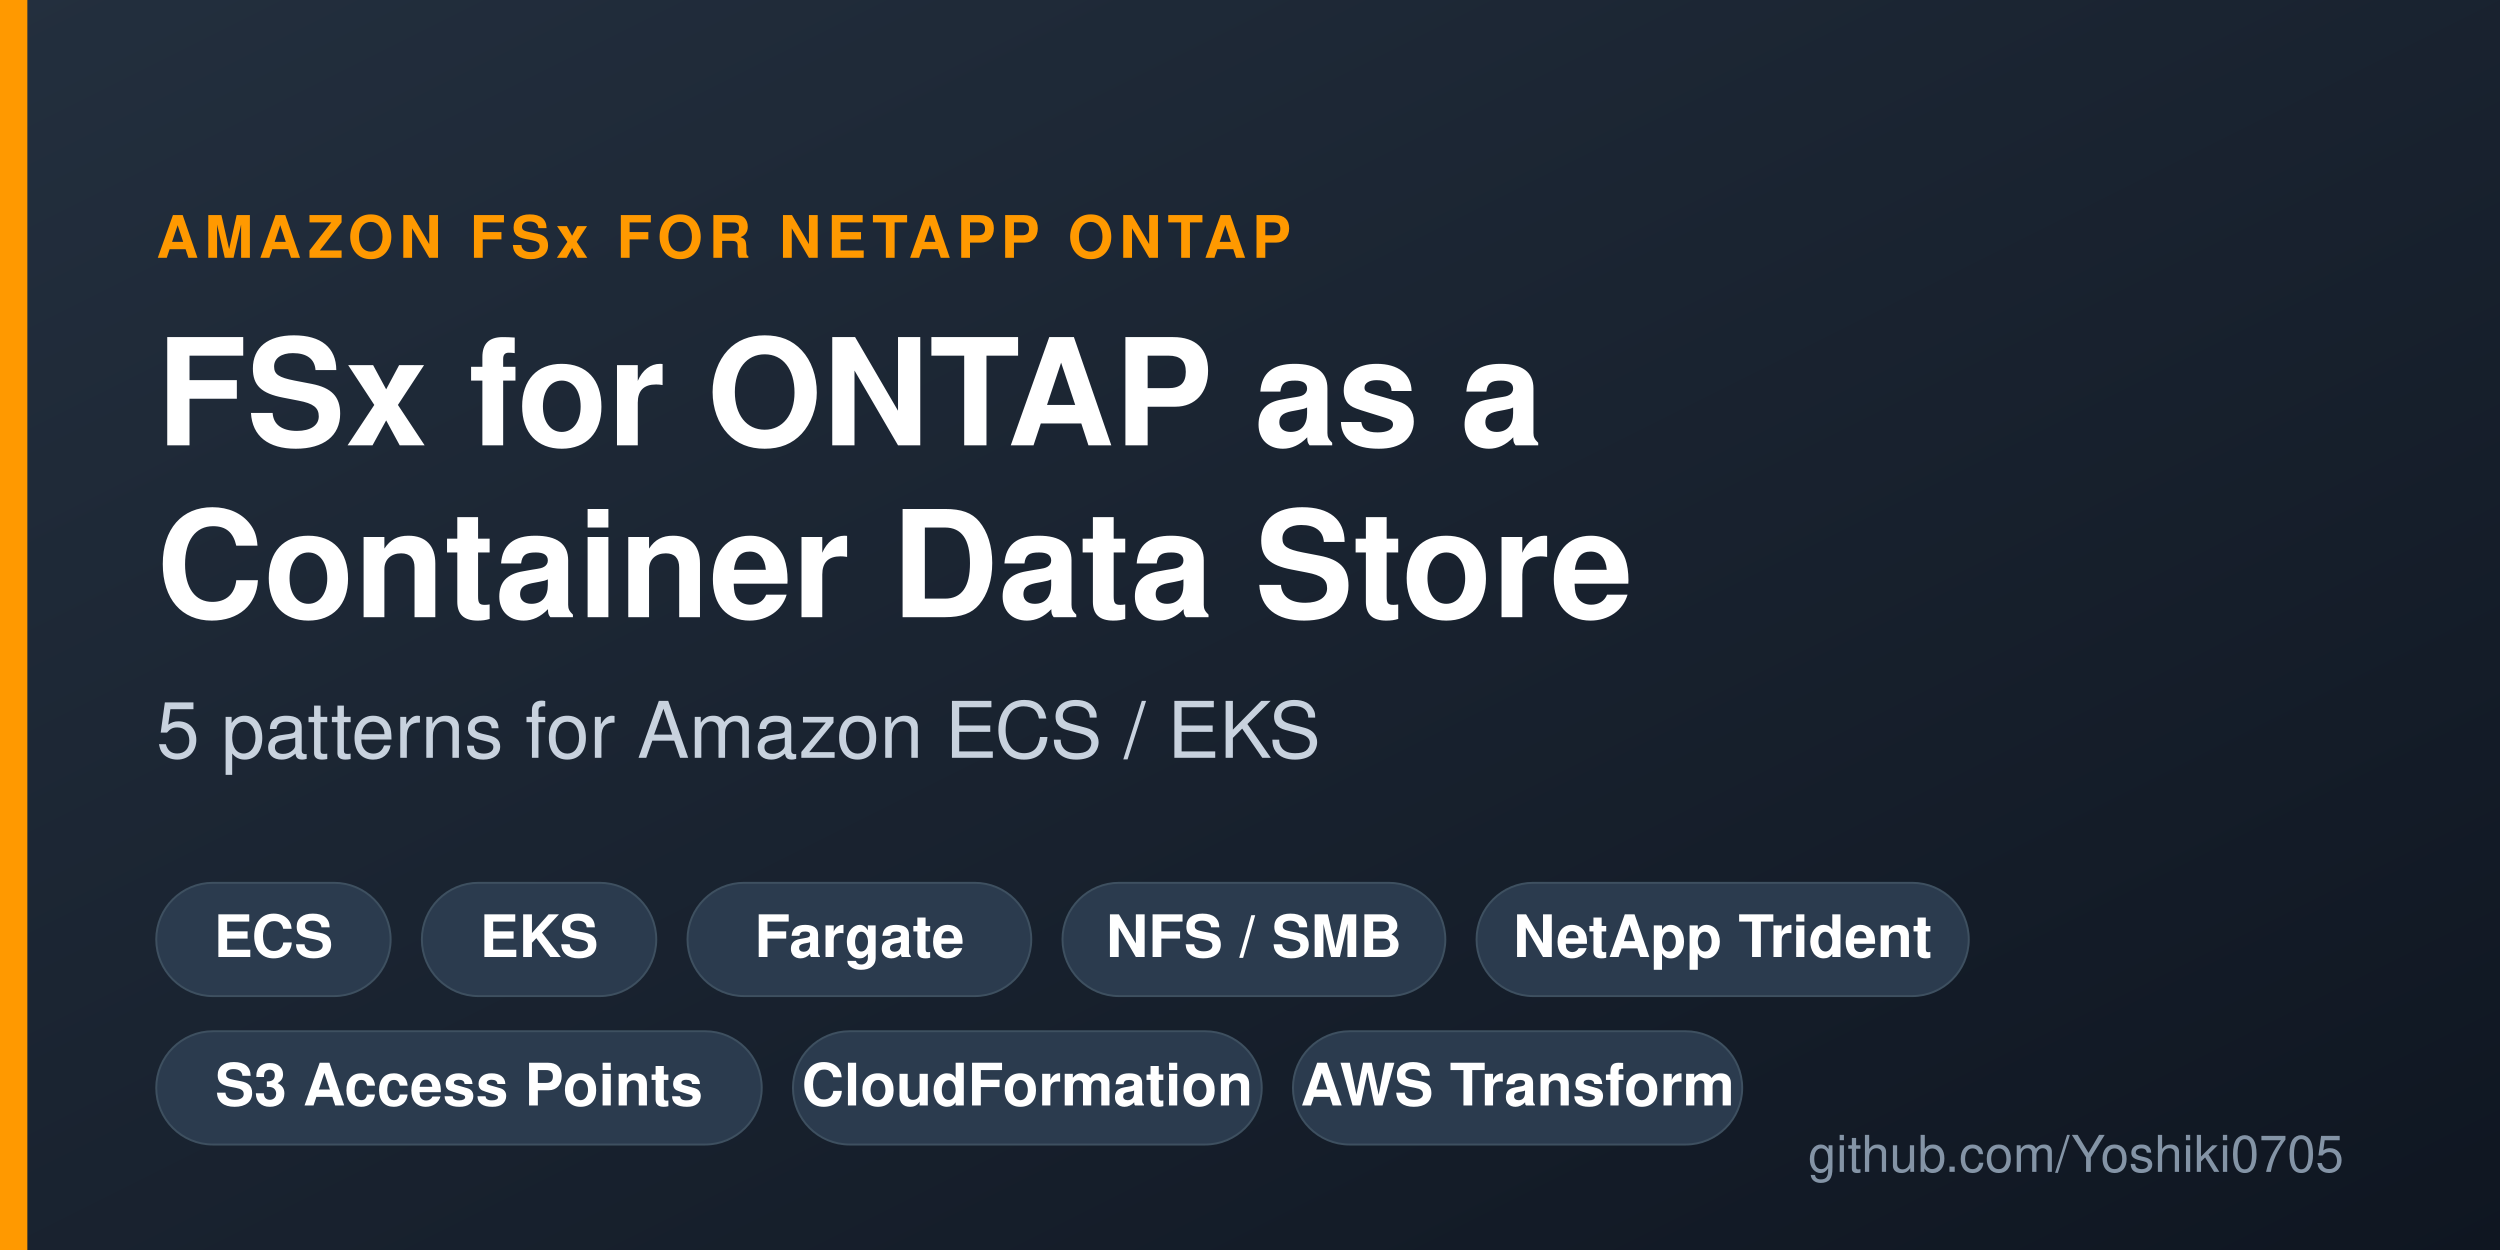
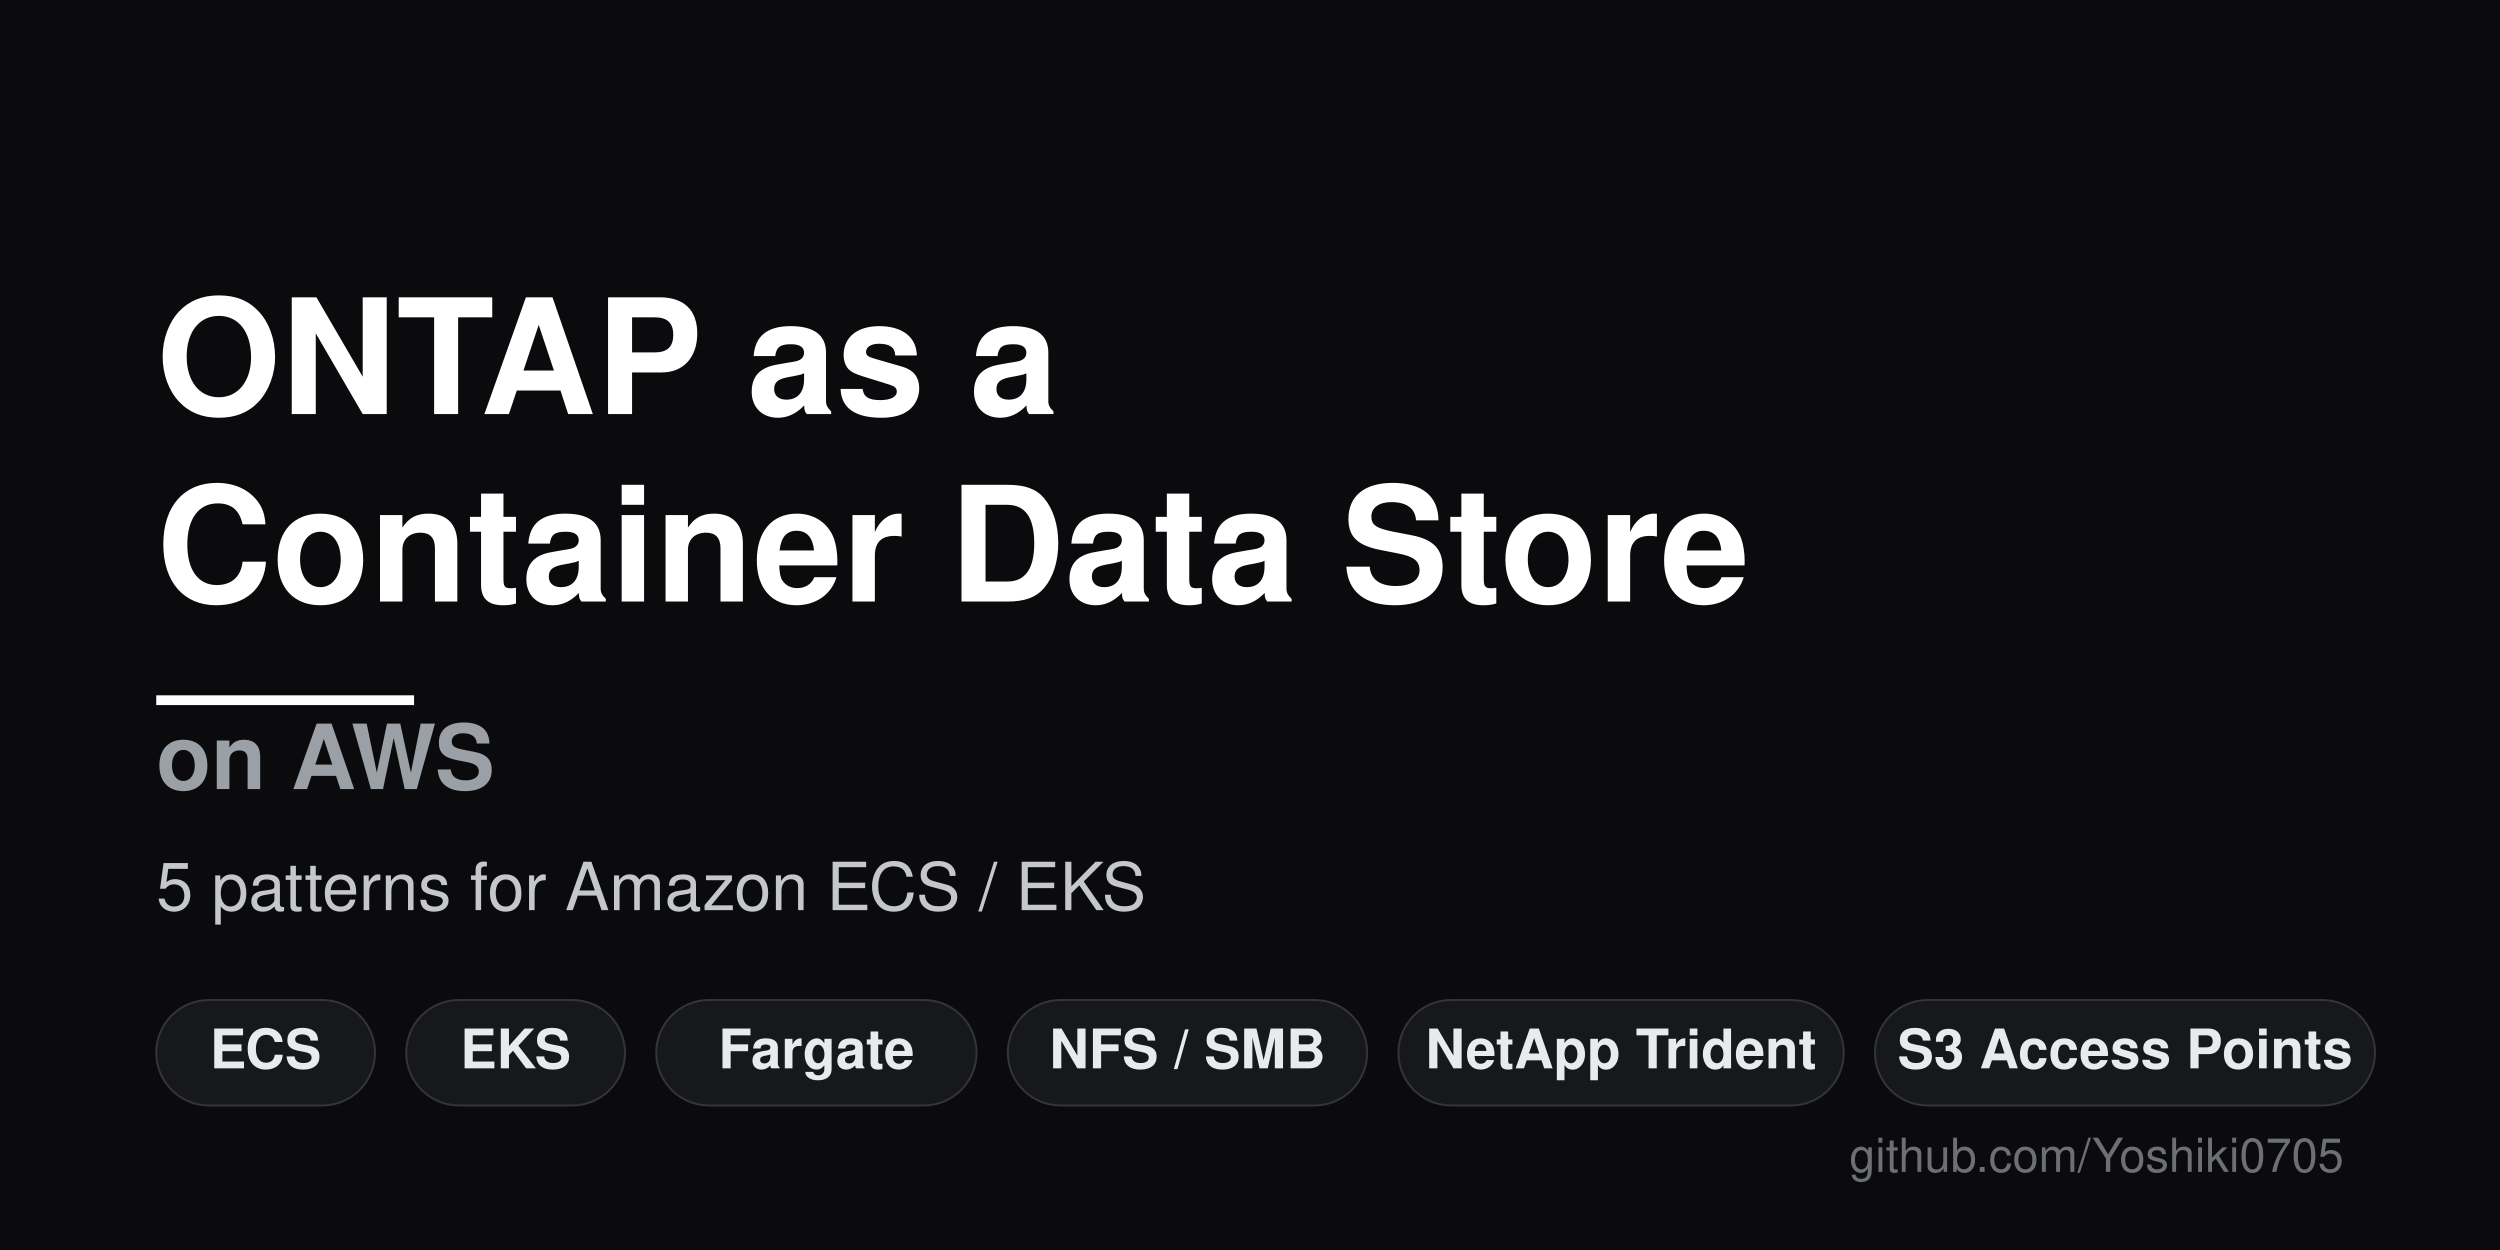
<svg xmlns="http://www.w3.org/2000/svg" width="1280" height="640" viewBox="0 0 1280 640" font-family="Helvetica, Arial, 'Noto Sans', sans-serif">
-   <rect width="1280" height="640" fill="#161E2D" />
-   <rect width="1280" height="640" fill="url(#grad)" />
-   <defs>
-     <linearGradient id="grad" x1="0" y1="0" x2="1" y2="1">
-       <stop offset="0" stop-color="#232F3E" />
-       <stop offset="1" stop-color="#0F1621" />
-     </linearGradient>
-   </defs>
-   <rect x="0" y="0" width="14" height="640" fill="#FF9900" />
-   <text x="80" y="132" fill="#FF9900" font-size="30" font-weight="700" letter-spacing="3">AMAZON FSx FOR NETAPP ONTAP</text>
-   <text x="80" y="228" fill="#FFFFFF" font-size="76" font-weight="800">FSx for ONTAP as a</text>
-   <text x="80" y="316" fill="#FFFFFF" font-size="76" font-weight="800">Container Data Store</text>
-   <text x="80" y="388" fill="#C8D2DE" font-size="40" font-weight="500">5 patterns for Amazon ECS / EKS</text>
-   <g font-size="30" font-weight="600">
+   <rect width="1280" height="640" fill="#0B0B0D" />
+   <rect x="80" y="356" width="132" height="5" fill="#FFFFFF" />
+   <text x="80" y="212" fill="#FFFFFF" font-size="82" font-weight="800">ONTAP as a</text>
+   <text x="80" y="308" fill="#FFFFFF" font-size="82" font-weight="800">Container Data Store</text>
+   <text x="80" y="404" fill="#9AA0A6" font-size="46" font-weight="600">on AWS</text>
+   <text x="80" y="466" fill="#C4C7CC" font-size="34" font-weight="500">5 patterns for Amazon ECS / EKS</text>
+   <g font-size="28" font-weight="600">
    <g>
-       <rect x="80" y="452" width="120" height="58" rx="29" fill="#2B3B4E" stroke="#3E5060" />
-       <text x="140" y="490" fill="#FFFFFF" text-anchor="middle">ECS</text>
+       <rect x="80" y="512" width="112" height="54" rx="27" fill="#17181B" stroke="#33353A" />
+       <text x="136" y="547" fill="#E8EAED" text-anchor="middle">ECS</text>
    </g>
    <g>
-       <rect x="216" y="452" width="120" height="58" rx="29" fill="#2B3B4E" stroke="#3E5060" />
-       <text x="276" y="490" fill="#FFFFFF" text-anchor="middle">EKS</text>
+       <rect x="208" y="512" width="112" height="54" rx="27" fill="#17181B" stroke="#33353A" />
+       <text x="264" y="547" fill="#E8EAED" text-anchor="middle">EKS</text>
    </g>
    <g>
-       <rect x="352" y="452" width="176" height="58" rx="29" fill="#2B3B4E" stroke="#3E5060" />
-       <text x="440" y="490" fill="#FFFFFF" text-anchor="middle">Fargate</text>
+       <rect x="336" y="512" width="164" height="54" rx="27" fill="#17181B" stroke="#33353A" />
+       <text x="418" y="547" fill="#E8EAED" text-anchor="middle">Fargate</text>
    </g>
    <g>
-       <rect x="544" y="452" width="196" height="58" rx="29" fill="#2B3B4E" stroke="#3E5060" />
-       <text x="642" y="490" fill="#FFFFFF" text-anchor="middle">NFS / SMB</text>
+       <rect x="516" y="512" width="184" height="54" rx="27" fill="#17181B" stroke="#33353A" />
+       <text x="608" y="547" fill="#E8EAED" text-anchor="middle">NFS / SMB</text>
    </g>
    <g>
-       <rect x="756" y="452" width="252" height="58" rx="29" fill="#2B3B4E" stroke="#3E5060" />
-       <text x="882" y="490" fill="#FFFFFF" text-anchor="middle">NetApp Trident</text>
+       <rect x="716" y="512" width="228" height="54" rx="27" fill="#17181B" stroke="#33353A" />
+       <text x="830" y="547" fill="#E8EAED" text-anchor="middle">NetApp Trident</text>
    </g>
    <g>
-       <rect x="80" y="528" width="310" height="58" rx="29" fill="#2B3B4E" stroke="#3E5060" />
-       <text x="235" y="566" fill="#FFFFFF" text-anchor="middle">S3 Access Points</text>
-     </g>
-     <g>
-       <rect x="406" y="528" width="240" height="58" rx="29" fill="#2B3B4E" stroke="#3E5060" />
-       <text x="526" y="566" fill="#FFFFFF" text-anchor="middle">CloudFormation</text>
-     </g>
-     <g>
-       <rect x="662" y="528" width="230" height="58" rx="29" fill="#2B3B4E" stroke="#3E5060" />
-       <text x="777" y="566" fill="#FFFFFF" text-anchor="middle">AWS Transform</text>
+       <rect x="960" y="512" width="256" height="54" rx="27" fill="#17181B" stroke="#33353A" />
+       <text x="1088" y="547" fill="#E8EAED" text-anchor="middle">S3 Access Points</text>
    </g>
  </g>
-   <text x="1200" y="600" fill="#8494A6" font-size="26" font-weight="500" text-anchor="end">github.com/Yoshiki0705</text>
+   <text x="1200" y="600" fill="#6C7075" font-size="24" font-weight="500" text-anchor="end">github.com/Yoshiki0705</text>
</svg>
